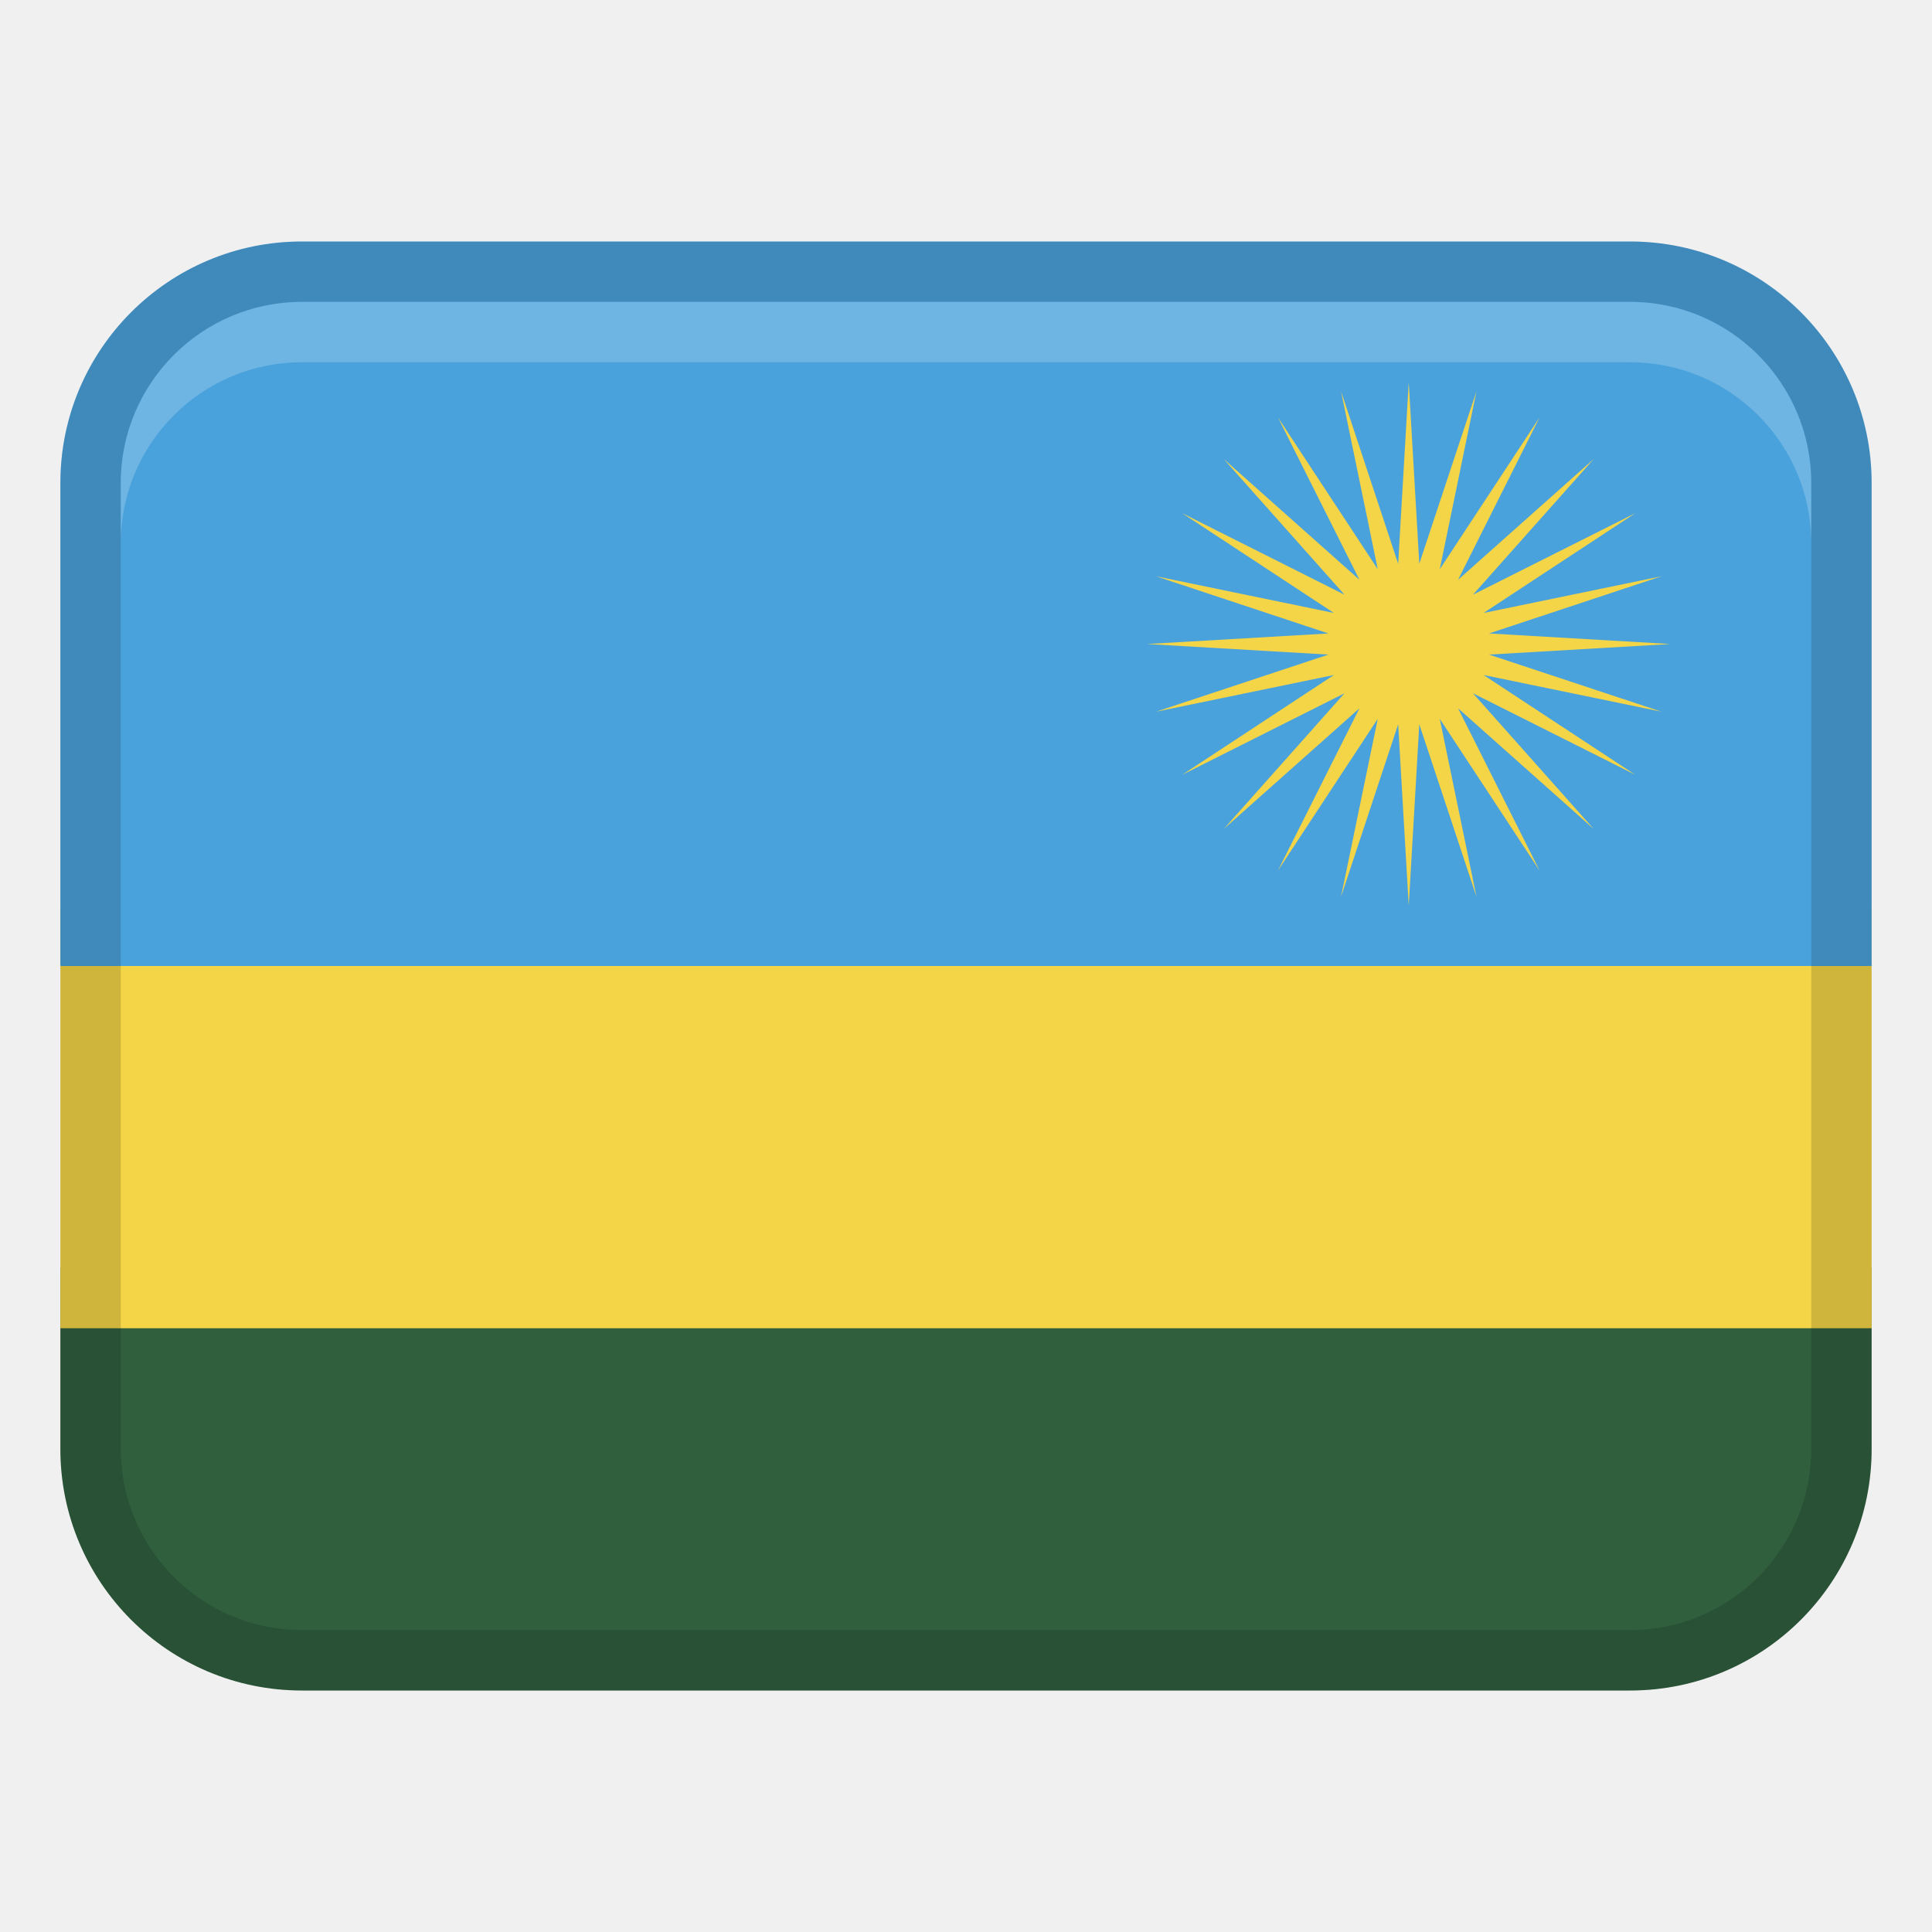
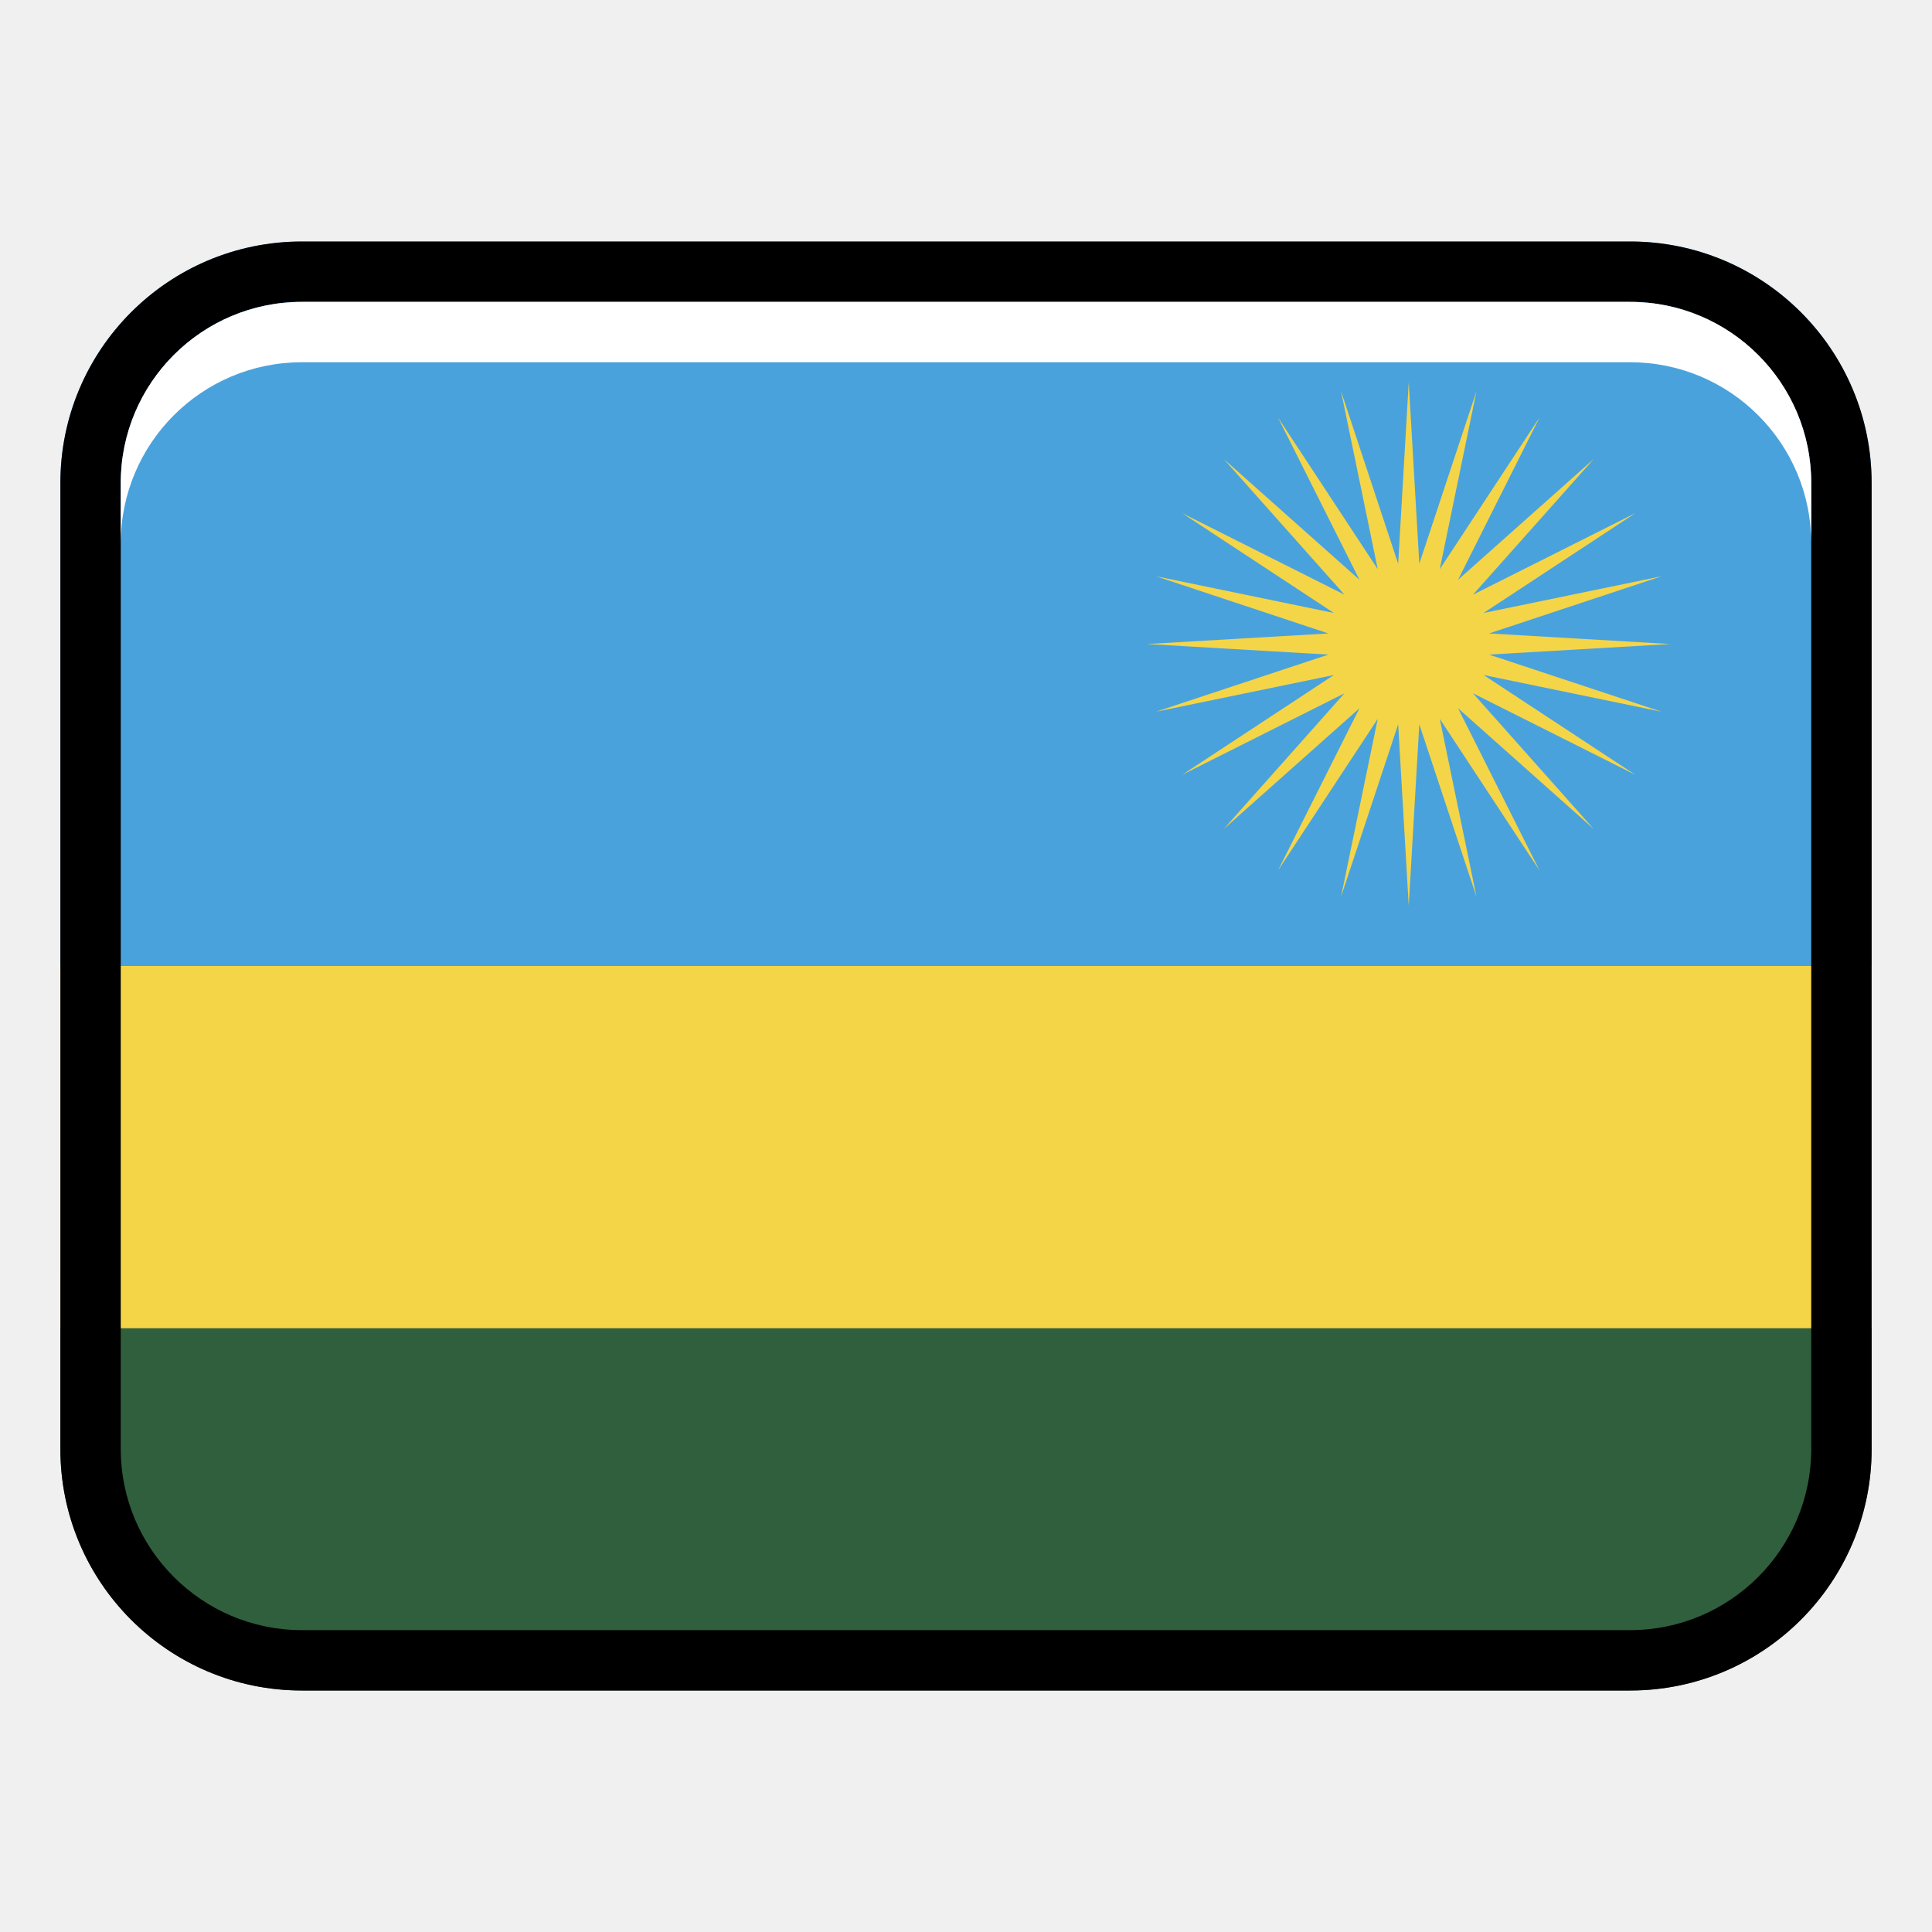
<svg xmlns="http://www.w3.org/2000/svg" width="32" height="32" viewBox="0 0 32 32">
  <g class="nc-icon-wrapper">
    <path d="M1,24c0,2.209,1.791,4,4,4H27c2.209,0,4-1.791,4-4v-3H1v3Z" fill="#305f3e" />
    <path fill="#f4d548" d="M1 15H31V22H1z" />
    <path d="M27,4H5c-2.209,0-4,1.791-4,4v8H31V8c0-2.209-1.791-4-4-4Z" fill="#4aa2dc" />
-     <path d="M27,4H5c-2.209,0-4,1.791-4,4V24c0,2.209,1.791,4,4,4H27c2.209,0,4-1.791,4-4V8c0-2.209-1.791-4-4-4Zm3,20c0,1.654-1.346,3-3,3H5c-1.654,0-3-1.346-3-3V8c0-1.654,1.346-3,3-3H27c1.654,0,3,1.346,3,3V24Z" opacity=".15" />
-     <path d="M27,5H5c-1.657,0-3,1.343-3,3v1c0-1.657,1.343-3,3-3H27c1.657,0,3,1.343,3,3v-1c0-1.657-1.343-3-3-3Z" fill="#fff" opacity=".2" />
+     <path d="M27,4H5c-2.209,0-4,1.791-4,4V24c0,2.209,1.791,4,4,4H27c2.209,0,4-1.791,4-4V8c0-2.209-1.791-4-4-4Zm3,20c0,1.654-1.346,3-3,3H5c-1.654,0-3-1.346-3-3V8c0-1.654,1.346-3,3-3H27c1.654,0,3,1.346,3,3V24Z" opacitj=".15" />
+     <path d="M27,5H5c-1.657,0-3,1.343-3,3v1c0-1.657,1.343-3,3-3H27c1.657,0,3,1.343,3,3v-1c0-1.657-1.343-3-3-3Z" fill="#fff" opacitj=".2" />
    <path fill="#f4d548" d="M24.663 10.842L27.667 10.667 24.663 10.492 27.519 9.545 24.572 10.153 27.086 8.5 24.397 9.85 26.397 7.603 24.15 9.603 25.5 6.914 23.847 9.428 24.455 6.481 23.508 9.337 23.333 6.333 23.158 9.337 22.212 6.481 22.82 9.428 21.167 6.914 22.517 9.603 20.269 7.603 22.269 9.85 19.581 8.5 22.094 10.153 19.148 9.545 22.003 10.492 19 10.667 22.003 10.842 19.148 11.788 22.094 11.18 19.581 12.833 22.269 11.483 20.269 13.731 22.517 11.731 21.167 14.419 22.82 11.906 22.212 14.852 23.158 11.997 23.333 15 23.508 11.997 24.455 14.852 23.847 11.906 25.5 14.419 24.15 11.731 26.397 13.731 24.397 11.483 27.086 12.833 24.572 11.18 27.519 11.788 24.663 10.842z" />
  </g>
</svg>
